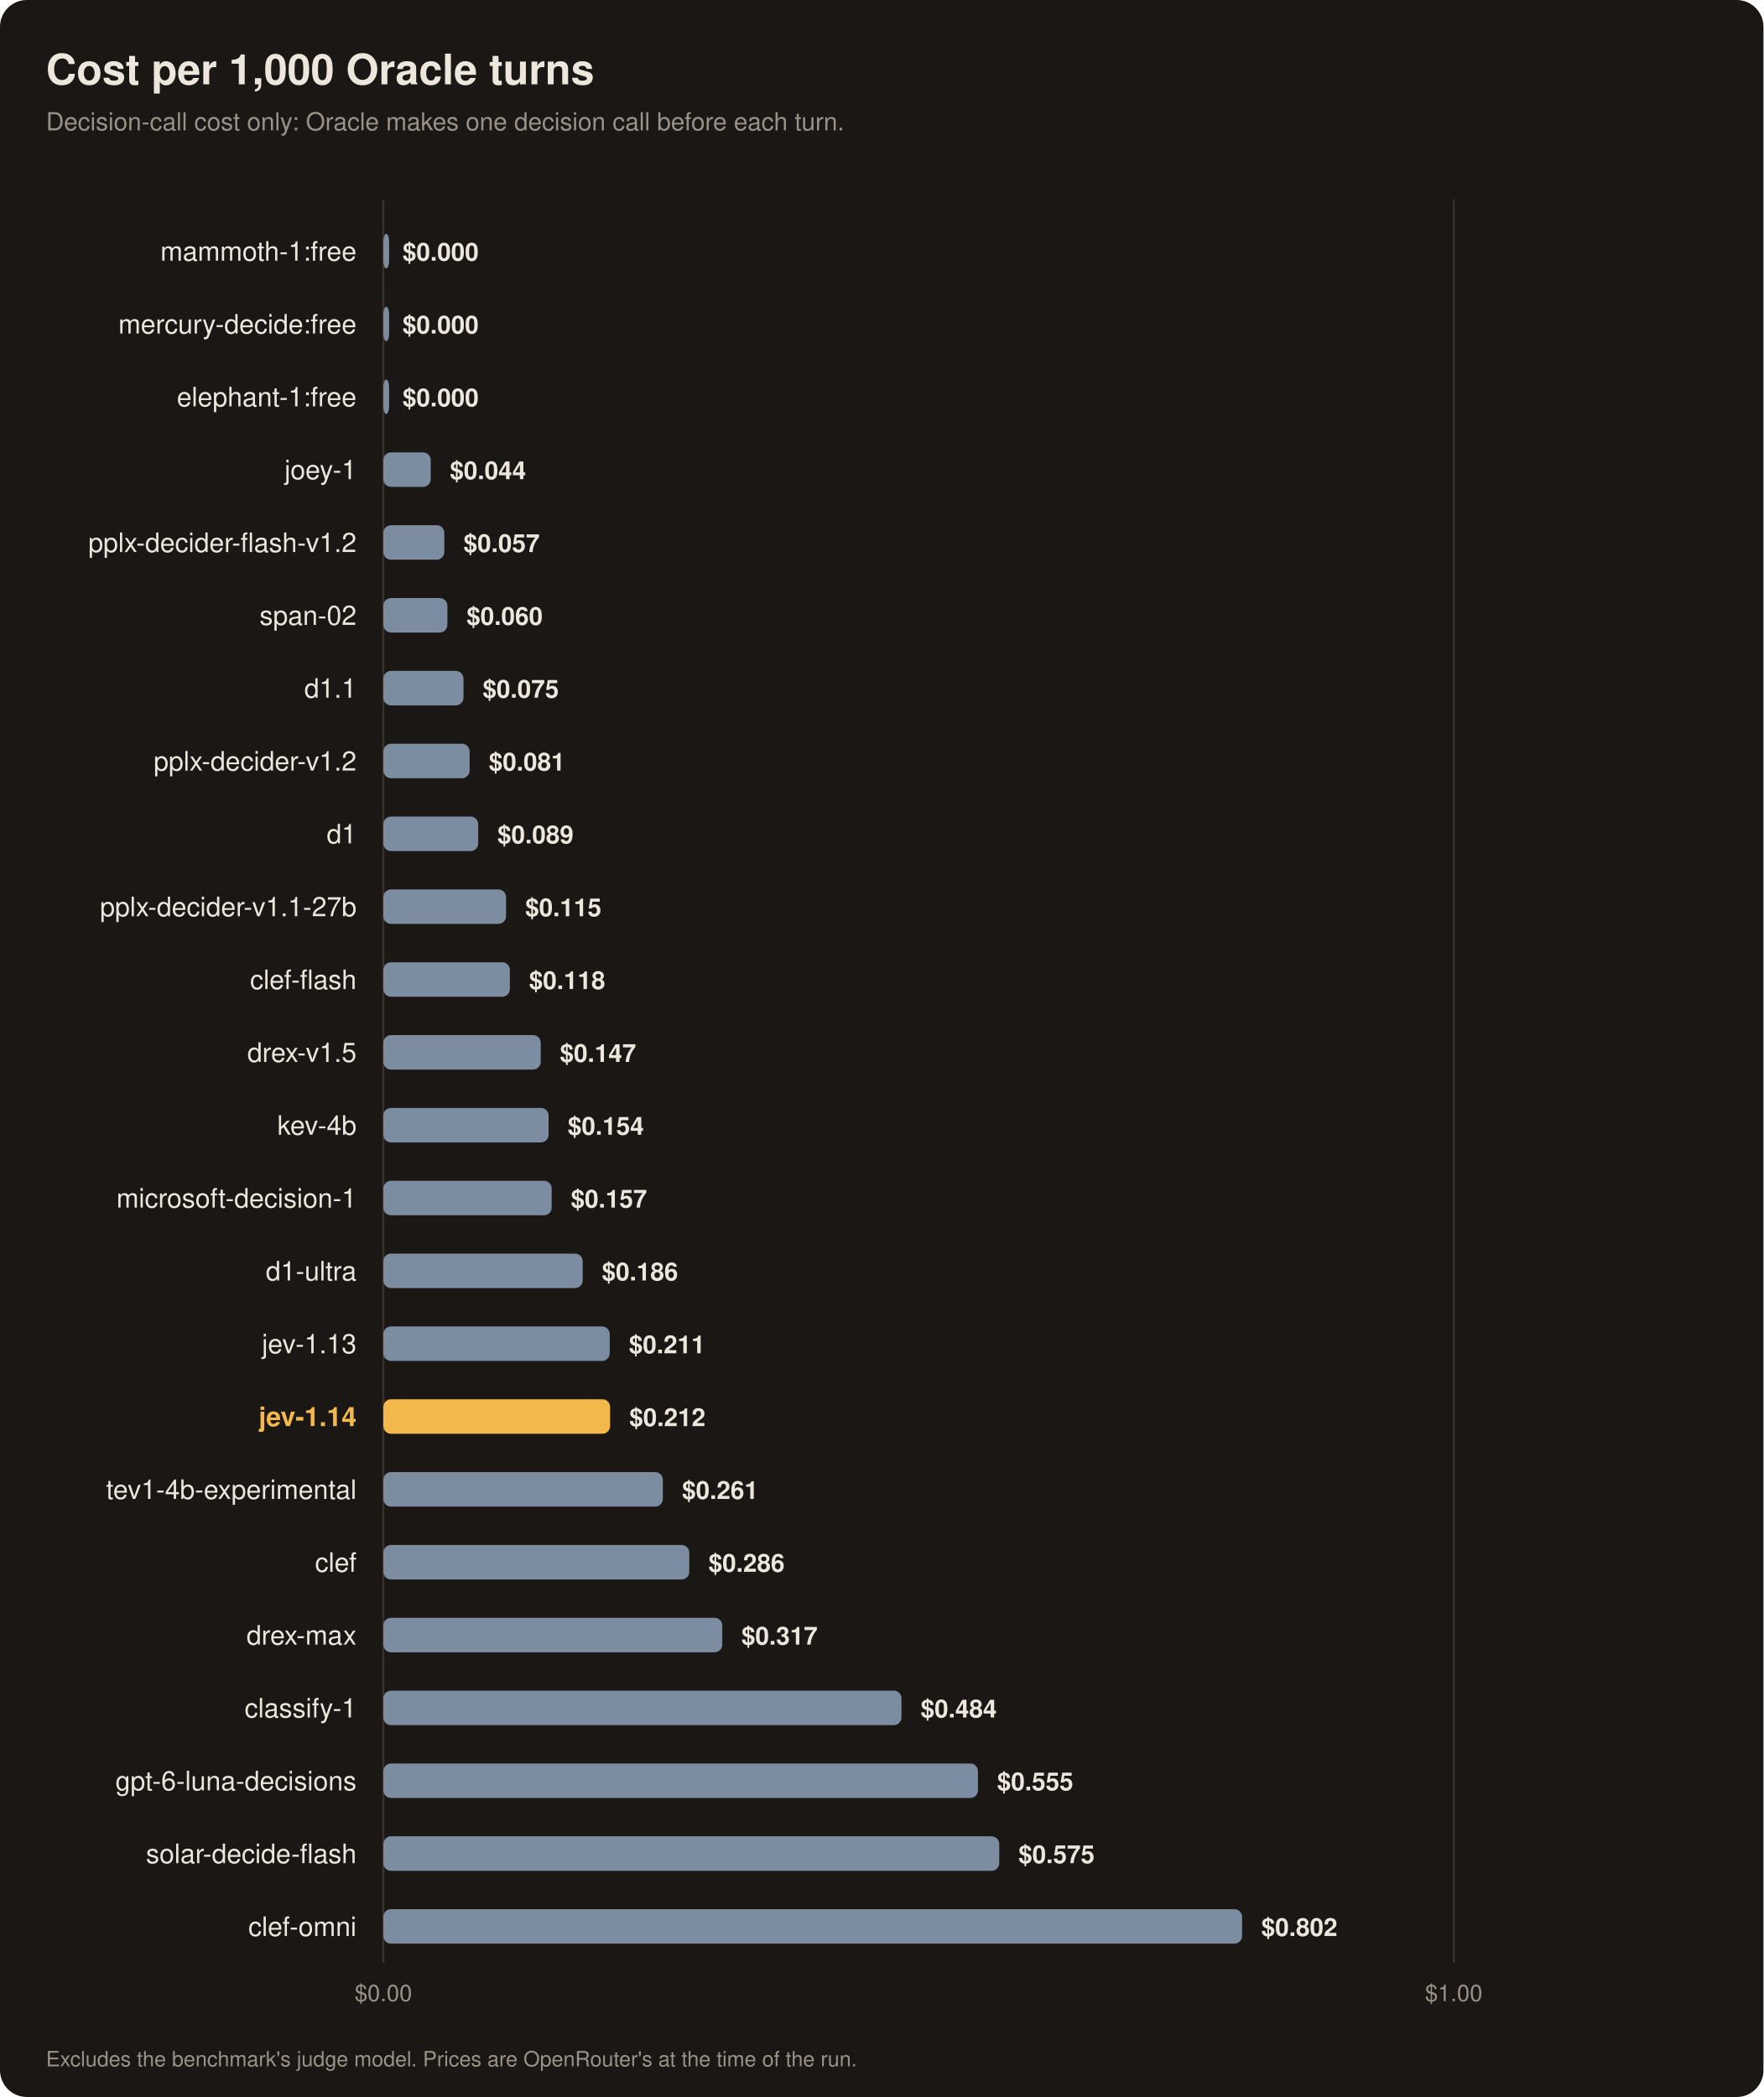
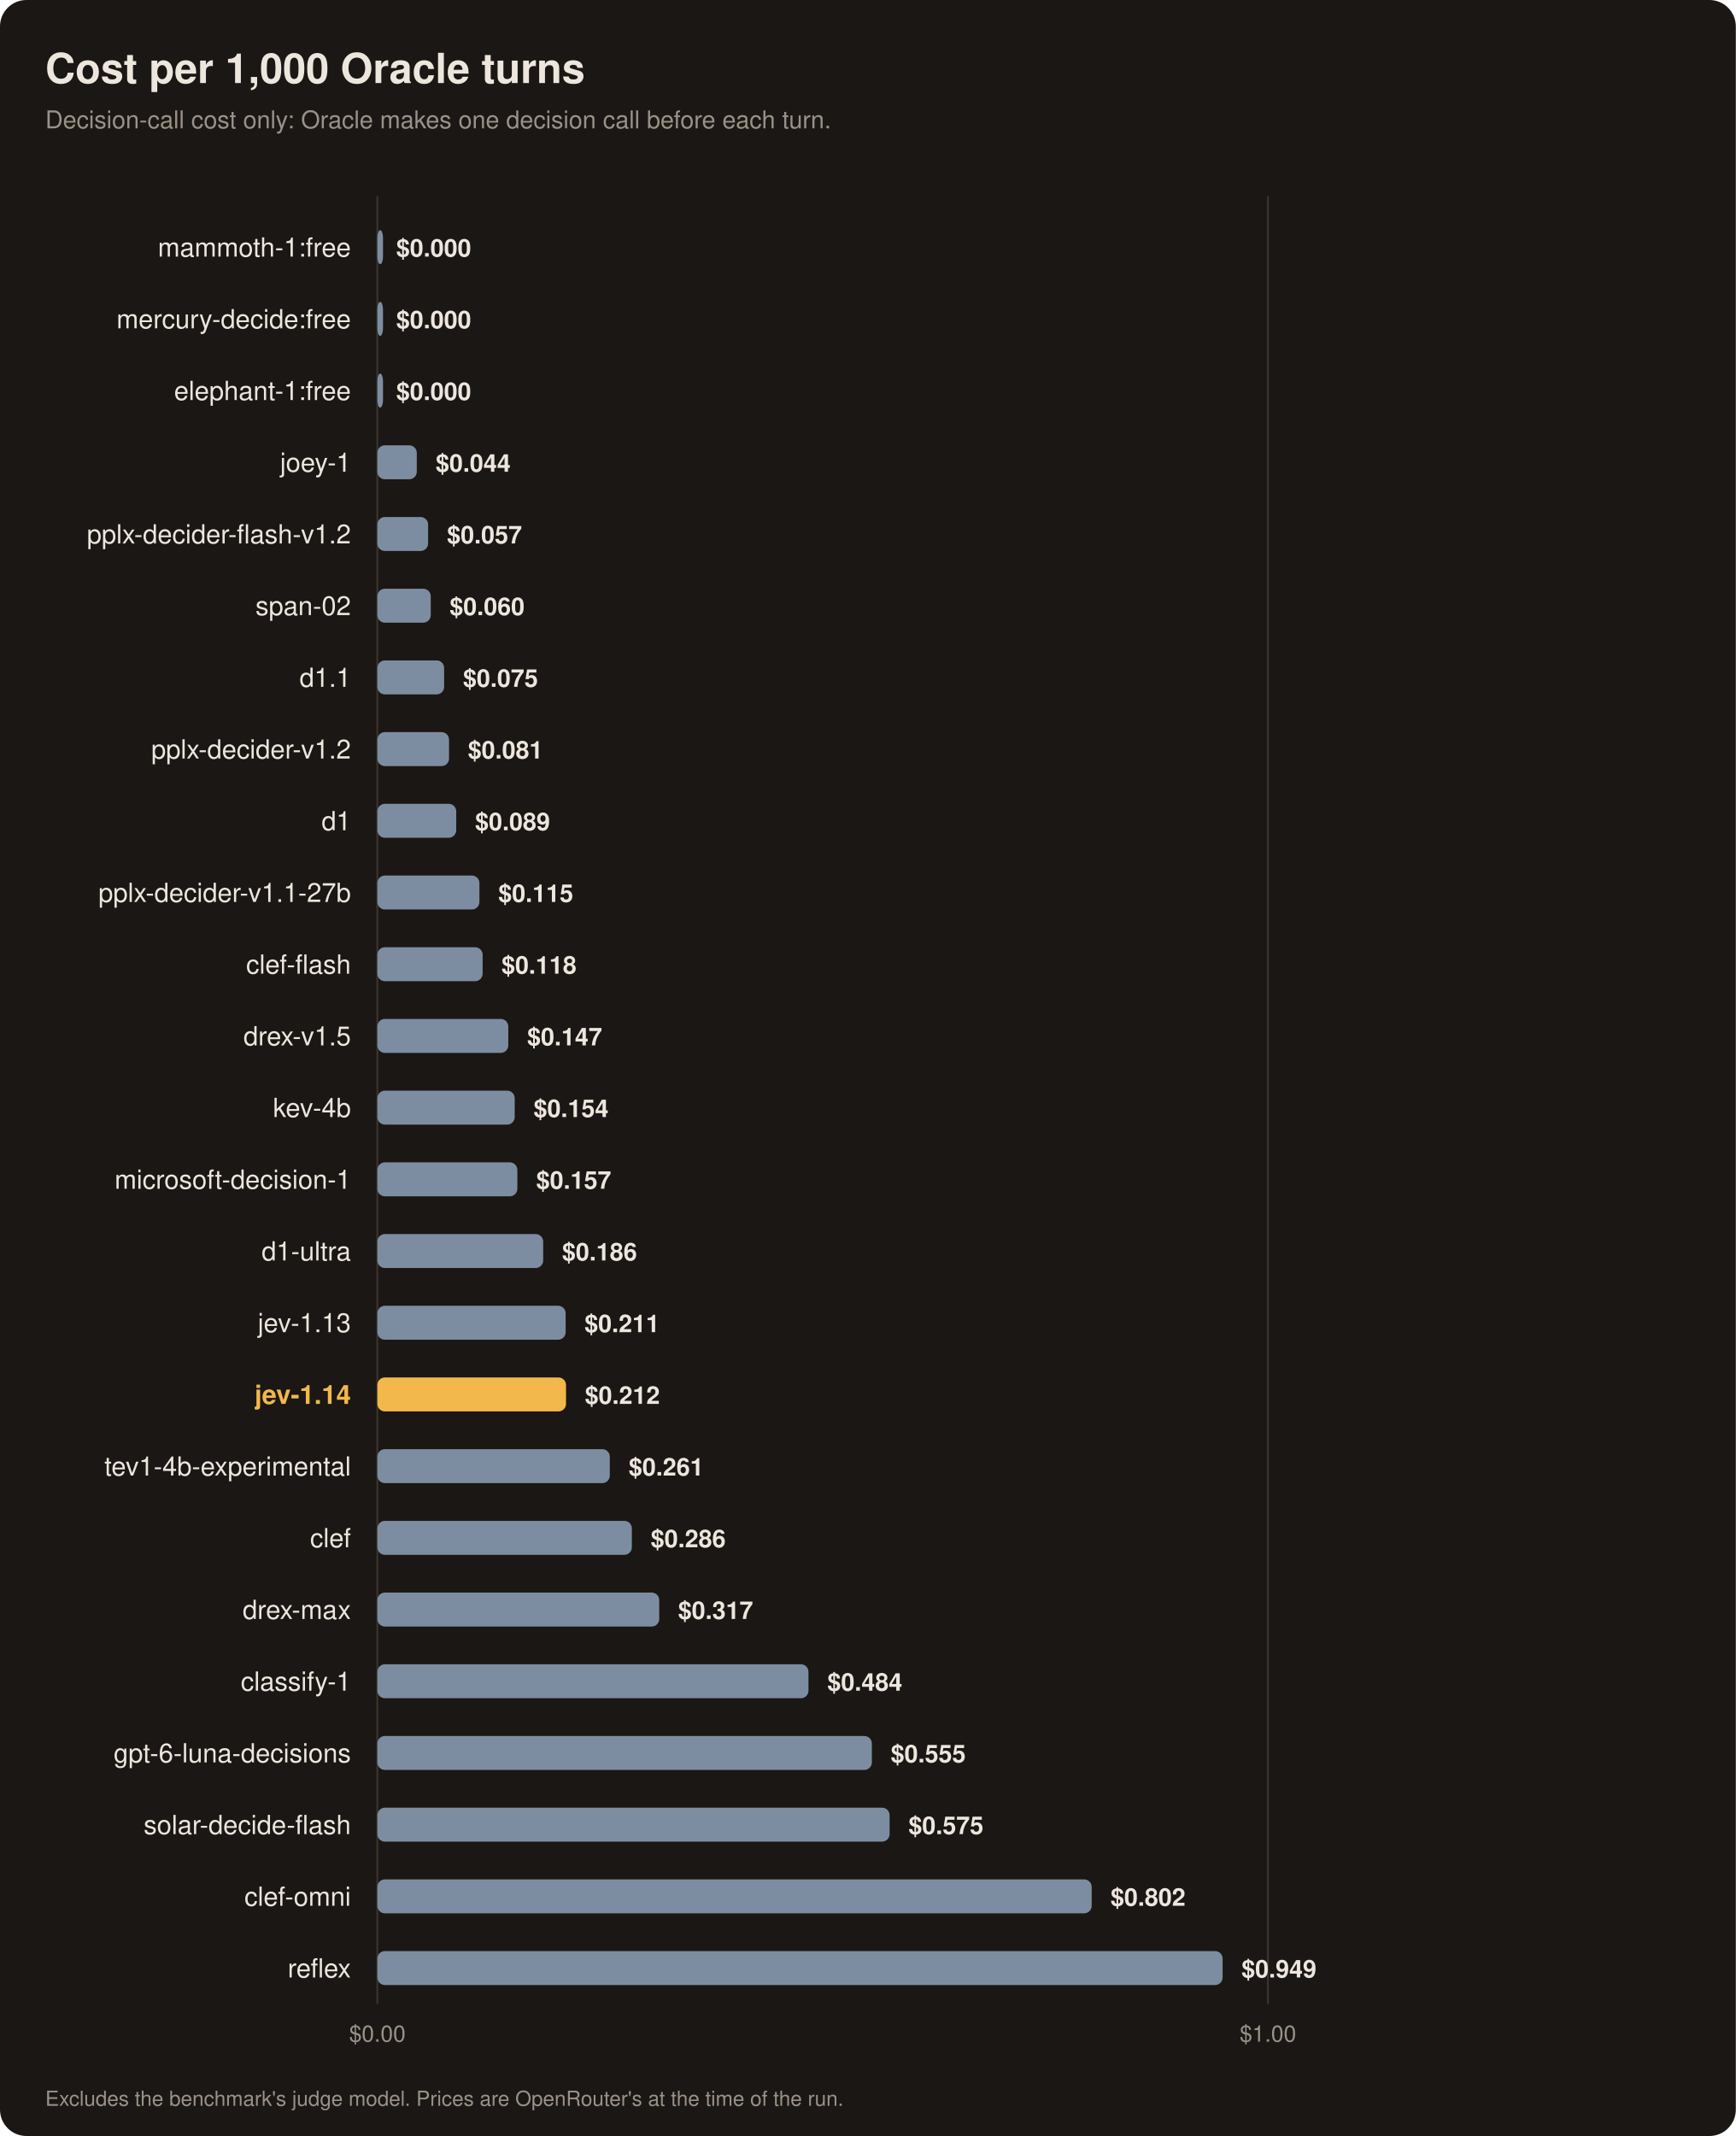
- <svg xmlns="http://www.w3.org/2000/svg" viewBox="0 0 920 1094" width="920" role="img" aria-label="Cost per 1,000 Oracle turns" font-family="-apple-system,BlinkMacSystemFont,'Segoe UI',Helvetica,Arial,sans-serif">
-   <rect width="920" height="1094" rx="14" fill="#1b1714" />
+ <svg xmlns="http://www.w3.org/2000/svg" viewBox="0 0 920 1132" width="920" role="img" aria-label="Cost per 1,000 Oracle turns" font-family="-apple-system,BlinkMacSystemFont,'Segoe UI',Helvetica,Arial,sans-serif">
+   <rect width="920" height="1132" rx="14" fill="#1b1714" />
  <text x="24.0" y="44.0" font-size="22" font-weight="700" fill="#ece6dd" text-anchor="start">Cost per 1,000 Oracle turns</text>
  <text x="24.0" y="68.0" font-size="13" font-weight="400" fill="#9a9288" text-anchor="start">Decision-call cost only: Oracle makes one decision call before each turn.</text>
-   <line x1="200.0" y1="104.0" x2="200.0" y2="1024.0" stroke="#3a332c" stroke-width="1.0" />
-   <text x="200.0" y="1044.0" font-size="12" font-weight="400" fill="#9a9288" text-anchor="middle">$0.00</text>
-   <line x1="758.4" y1="104.0" x2="758.4" y2="1024.0" stroke="#3a332c" stroke-width="1.0" />
-   <text x="758.4" y="1044.0" font-size="12" font-weight="400" fill="#9a9288" text-anchor="middle">$1.00</text>
+   <line x1="200.0" y1="104.0" x2="200.0" y2="1062.0" stroke="#3a332c" stroke-width="1.0" />
+   <text x="200.0" y="1082.0" font-size="12" font-weight="400" fill="#9a9288" text-anchor="middle">$0.00</text>
+   <line x1="672.0" y1="104.0" x2="672.0" y2="1062.0" stroke="#3a332c" stroke-width="1.0" />
+   <text x="672.0" y="1082.0" font-size="12" font-weight="400" fill="#9a9288" text-anchor="middle">$1.00</text>
  <text x="186.0" y="136.0" font-size="14" font-weight="500" fill="#ece6dd" text-anchor="end">mammoth-1:free</text>
  <rect x="200.0" y="122.0" width="3.0" height="18.0" rx="4.0" fill="#7d8da1" />
  <text x="210.0" y="136.0" font-size="13" font-weight="600" fill="#ece6dd" text-anchor="start">$0.000</text>
  <text x="186.0" y="174.0" font-size="14" font-weight="500" fill="#ece6dd" text-anchor="end">mercury-decide:free</text>
  <rect x="200.0" y="160.0" width="3.0" height="18.0" rx="4.0" fill="#7d8da1" />
  <text x="210.0" y="174.0" font-size="13" font-weight="600" fill="#ece6dd" text-anchor="start">$0.000</text>
  <text x="186.0" y="212.0" font-size="14" font-weight="500" fill="#ece6dd" text-anchor="end">elephant-1:free</text>
  <rect x="200.0" y="198.0" width="3.0" height="18.0" rx="4.0" fill="#7d8da1" />
  <text x="210.0" y="212.0" font-size="13" font-weight="600" fill="#ece6dd" text-anchor="start">$0.000</text>
  <text x="186.0" y="250.0" font-size="14" font-weight="500" fill="#ece6dd" text-anchor="end">joey-1</text>
-   <rect x="200.0" y="236.0" width="24.7" height="18.0" rx="4.0" fill="#7d8da1" />
-   <text x="234.7" y="250.0" font-size="13" font-weight="600" fill="#ece6dd" text-anchor="start">$0.044</text>
+   <rect x="200.0" y="236.0" width="20.9" height="18.0" rx="4.0" fill="#7d8da1" />
+   <text x="230.9" y="250.0" font-size="13" font-weight="600" fill="#ece6dd" text-anchor="start">$0.044</text>
  <text x="186.0" y="288.0" font-size="14" font-weight="500" fill="#ece6dd" text-anchor="end">pplx-decider-flash-v1.2</text>
-   <rect x="200.0" y="274.0" width="31.8" height="18.0" rx="4.0" fill="#7d8da1" />
-   <text x="241.8" y="288.0" font-size="13" font-weight="600" fill="#ece6dd" text-anchor="start">$0.057</text>
+   <rect x="200.0" y="274.0" width="26.9" height="18.0" rx="4.0" fill="#7d8da1" />
+   <text x="236.9" y="288.0" font-size="13" font-weight="600" fill="#ece6dd" text-anchor="start">$0.057</text>
  <text x="186.0" y="326.0" font-size="14" font-weight="500" fill="#ece6dd" text-anchor="end">span-02</text>
-   <rect x="200.0" y="312.0" width="33.4" height="18.0" rx="4.0" fill="#7d8da1" />
-   <text x="243.4" y="326.0" font-size="13" font-weight="600" fill="#ece6dd" text-anchor="start">$0.060</text>
+   <rect x="200.0" y="312.0" width="28.3" height="18.0" rx="4.0" fill="#7d8da1" />
+   <text x="238.3" y="326.0" font-size="13" font-weight="600" fill="#ece6dd" text-anchor="start">$0.060</text>
  <text x="186.0" y="364.0" font-size="14" font-weight="500" fill="#ece6dd" text-anchor="end">d1.1</text>
-   <rect x="200.0" y="350.0" width="41.8" height="18.0" rx="4.0" fill="#7d8da1" />
-   <text x="251.8" y="364.0" font-size="13" font-weight="600" fill="#ece6dd" text-anchor="start">$0.075</text>
+   <rect x="200.0" y="350.0" width="35.4" height="18.0" rx="4.0" fill="#7d8da1" />
+   <text x="245.4" y="364.0" font-size="13" font-weight="600" fill="#ece6dd" text-anchor="start">$0.075</text>
  <text x="186.0" y="402.0" font-size="14" font-weight="500" fill="#ece6dd" text-anchor="end">pplx-decider-v1.2</text>
-   <rect x="200.0" y="388.0" width="45.0" height="18.0" rx="4.0" fill="#7d8da1" />
-   <text x="255.0" y="402.0" font-size="13" font-weight="600" fill="#ece6dd" text-anchor="start">$0.081</text>
+   <rect x="200.0" y="388.0" width="38.0" height="18.0" rx="4.0" fill="#7d8da1" />
+   <text x="248.0" y="402.0" font-size="13" font-weight="600" fill="#ece6dd" text-anchor="start">$0.081</text>
  <text x="186.0" y="440.0" font-size="14" font-weight="500" fill="#ece6dd" text-anchor="end">d1</text>
-   <rect x="200.0" y="426.0" width="49.5" height="18.0" rx="4.0" fill="#7d8da1" />
-   <text x="259.5" y="440.0" font-size="13" font-weight="600" fill="#ece6dd" text-anchor="start">$0.089</text>
+   <rect x="200.0" y="426.0" width="41.8" height="18.0" rx="4.0" fill="#7d8da1" />
+   <text x="251.8" y="440.0" font-size="13" font-weight="600" fill="#ece6dd" text-anchor="start">$0.089</text>
  <text x="186.0" y="478.0" font-size="14" font-weight="500" fill="#ece6dd" text-anchor="end">pplx-decider-v1.1-27b</text>
-   <rect x="200.0" y="464.0" width="64.0" height="18.0" rx="4.0" fill="#7d8da1" />
-   <text x="274.0" y="478.0" font-size="13" font-weight="600" fill="#ece6dd" text-anchor="start">$0.115</text>
+   <rect x="200.0" y="464.0" width="54.1" height="18.0" rx="4.0" fill="#7d8da1" />
+   <text x="264.1" y="478.0" font-size="13" font-weight="600" fill="#ece6dd" text-anchor="start">$0.115</text>
  <text x="186.0" y="516.0" font-size="14" font-weight="500" fill="#ece6dd" text-anchor="end">clef-flash</text>
-   <rect x="200.0" y="502.0" width="66.0" height="18.0" rx="4.0" fill="#7d8da1" />
-   <text x="276.0" y="516.0" font-size="13" font-weight="600" fill="#ece6dd" text-anchor="start">$0.118</text>
+   <rect x="200.0" y="502.0" width="55.8" height="18.0" rx="4.0" fill="#7d8da1" />
+   <text x="265.8" y="516.0" font-size="13" font-weight="600" fill="#ece6dd" text-anchor="start">$0.118</text>
  <text x="186.0" y="554.0" font-size="14" font-weight="500" fill="#ece6dd" text-anchor="end">drex-v1.5</text>
-   <rect x="200.0" y="540.0" width="82.1" height="18.0" rx="4.0" fill="#7d8da1" />
-   <text x="292.1" y="554.0" font-size="13" font-weight="600" fill="#ece6dd" text-anchor="start">$0.147</text>
+   <rect x="200.0" y="540.0" width="69.4" height="18.0" rx="4.0" fill="#7d8da1" />
+   <text x="279.4" y="554.0" font-size="13" font-weight="600" fill="#ece6dd" text-anchor="start">$0.147</text>
  <text x="186.0" y="592.0" font-size="14" font-weight="500" fill="#ece6dd" text-anchor="end">kev-4b</text>
-   <rect x="200.0" y="578.0" width="86.2" height="18.0" rx="4.0" fill="#7d8da1" />
-   <text x="296.2" y="592.0" font-size="13" font-weight="600" fill="#ece6dd" text-anchor="start">$0.154</text>
+   <rect x="200.0" y="578.0" width="72.8" height="18.0" rx="4.0" fill="#7d8da1" />
+   <text x="282.8" y="592.0" font-size="13" font-weight="600" fill="#ece6dd" text-anchor="start">$0.154</text>
  <text x="186.0" y="630.0" font-size="14" font-weight="500" fill="#ece6dd" text-anchor="end">microsoft-decision-1</text>
-   <rect x="200.0" y="616.0" width="87.8" height="18.0" rx="4.0" fill="#7d8da1" />
-   <text x="297.8" y="630.0" font-size="13" font-weight="600" fill="#ece6dd" text-anchor="start">$0.157</text>
+   <rect x="200.0" y="616.0" width="74.2" height="18.0" rx="4.0" fill="#7d8da1" />
+   <text x="284.2" y="630.0" font-size="13" font-weight="600" fill="#ece6dd" text-anchor="start">$0.157</text>
  <text x="186.0" y="668.0" font-size="14" font-weight="500" fill="#ece6dd" text-anchor="end">d1-ultra</text>
-   <rect x="200.0" y="654.0" width="104.0" height="18.0" rx="4.0" fill="#7d8da1" />
-   <text x="314.0" y="668.0" font-size="13" font-weight="600" fill="#ece6dd" text-anchor="start">$0.186</text>
+   <rect x="200.0" y="654.0" width="87.9" height="18.0" rx="4.0" fill="#7d8da1" />
+   <text x="297.9" y="668.0" font-size="13" font-weight="600" fill="#ece6dd" text-anchor="start">$0.186</text>
  <text x="186.0" y="706.0" font-size="14" font-weight="500" fill="#ece6dd" text-anchor="end">jev-1.13</text>
-   <rect x="200.0" y="692.0" width="118.1" height="18.0" rx="4.0" fill="#7d8da1" />
-   <text x="328.1" y="706.0" font-size="13" font-weight="600" fill="#ece6dd" text-anchor="start">$0.211</text>
+   <rect x="200.0" y="692.0" width="99.8" height="18.0" rx="4.0" fill="#7d8da1" />
+   <text x="309.8" y="706.0" font-size="13" font-weight="600" fill="#ece6dd" text-anchor="start">$0.211</text>
  <text x="186.0" y="744.0" font-size="14" font-weight="700" fill="#f2b84b" text-anchor="end">jev-1.14</text>
-   <rect x="200.0" y="730.0" width="118.3" height="18.0" rx="4.0" fill="#f2b84b" />
-   <text x="328.3" y="744.0" font-size="13" font-weight="600" fill="#ece6dd" text-anchor="start">$0.212</text>
+   <rect x="200.0" y="730.0" width="100.0" height="18.0" rx="4.0" fill="#f2b84b" />
+   <text x="310.0" y="744.0" font-size="13" font-weight="600" fill="#ece6dd" text-anchor="start">$0.212</text>
  <text x="186.0" y="782.0" font-size="14" font-weight="500" fill="#ece6dd" text-anchor="end">tev1-4b-experimental</text>
-   <rect x="200.0" y="768.0" width="145.8" height="18.0" rx="4.0" fill="#7d8da1" />
-   <text x="355.8" y="782.0" font-size="13" font-weight="600" fill="#ece6dd" text-anchor="start">$0.261</text>
+   <rect x="200.0" y="768.0" width="123.2" height="18.0" rx="4.0" fill="#7d8da1" />
+   <text x="333.2" y="782.0" font-size="13" font-weight="600" fill="#ece6dd" text-anchor="start">$0.261</text>
  <text x="186.0" y="820.0" font-size="14" font-weight="500" fill="#ece6dd" text-anchor="end">clef</text>
-   <rect x="200.0" y="806.0" width="159.6" height="18.0" rx="4.0" fill="#7d8da1" />
-   <text x="369.6" y="820.0" font-size="13" font-weight="600" fill="#ece6dd" text-anchor="start">$0.286</text>
+   <rect x="200.0" y="806.0" width="134.9" height="18.0" rx="4.0" fill="#7d8da1" />
+   <text x="344.9" y="820.0" font-size="13" font-weight="600" fill="#ece6dd" text-anchor="start">$0.286</text>
  <text x="186.0" y="858.0" font-size="14" font-weight="500" fill="#ece6dd" text-anchor="end">drex-max</text>
-   <rect x="200.0" y="844.0" width="176.8" height="18.0" rx="4.0" fill="#7d8da1" />
-   <text x="386.8" y="858.0" font-size="13" font-weight="600" fill="#ece6dd" text-anchor="start">$0.317</text>
+   <rect x="200.0" y="844.0" width="149.4" height="18.0" rx="4.0" fill="#7d8da1" />
+   <text x="359.4" y="858.0" font-size="13" font-weight="600" fill="#ece6dd" text-anchor="start">$0.317</text>
  <text x="186.0" y="896.0" font-size="14" font-weight="500" fill="#ece6dd" text-anchor="end">classify-1</text>
-   <rect x="200.0" y="882.0" width="270.3" height="18.0" rx="4.0" fill="#7d8da1" />
-   <text x="480.3" y="896.0" font-size="13" font-weight="600" fill="#ece6dd" text-anchor="start">$0.484</text>
+   <rect x="200.0" y="882.0" width="228.5" height="18.0" rx="4.0" fill="#7d8da1" />
+   <text x="438.5" y="896.0" font-size="13" font-weight="600" fill="#ece6dd" text-anchor="start">$0.484</text>
  <text x="186.0" y="934.0" font-size="14" font-weight="500" fill="#ece6dd" text-anchor="end">gpt-6-luna-decisions</text>
-   <rect x="200.0" y="920.0" width="310.2" height="18.0" rx="4.0" fill="#7d8da1" />
-   <text x="520.2" y="934.0" font-size="13" font-weight="600" fill="#ece6dd" text-anchor="start">$0.555</text>
+   <rect x="200.0" y="920.0" width="262.1" height="18.0" rx="4.0" fill="#7d8da1" />
+   <text x="472.1" y="934.0" font-size="13" font-weight="600" fill="#ece6dd" text-anchor="start">$0.555</text>
  <text x="186.0" y="972.0" font-size="14" font-weight="500" fill="#ece6dd" text-anchor="end">solar-decide-flash</text>
-   <rect x="200.0" y="958.0" width="321.3" height="18.0" rx="4.0" fill="#7d8da1" />
-   <text x="531.3" y="972.0" font-size="13" font-weight="600" fill="#ece6dd" text-anchor="start">$0.575</text>
+   <rect x="200.0" y="958.0" width="271.5" height="18.0" rx="4.0" fill="#7d8da1" />
+   <text x="481.5" y="972.0" font-size="13" font-weight="600" fill="#ece6dd" text-anchor="start">$0.575</text>
  <text x="186.0" y="1010.0" font-size="14" font-weight="500" fill="#ece6dd" text-anchor="end">clef-omni</text>
-   <rect x="200.0" y="996.0" width="448.0" height="18.0" rx="4.0" fill="#7d8da1" />
-   <text x="658.0" y="1010.0" font-size="13" font-weight="600" fill="#ece6dd" text-anchor="start">$0.802</text>
-   <text x="24.0" y="1078.0" font-size="11" font-weight="400" fill="#9a9288" text-anchor="start">Excludes the benchmark's judge model. Prices are OpenRouter's at the time of the run.</text>
+   <rect x="200.0" y="996.0" width="378.6" height="18.0" rx="4.0" fill="#7d8da1" />
+   <text x="588.6" y="1010.0" font-size="13" font-weight="600" fill="#ece6dd" text-anchor="start">$0.802</text>
+   <text x="186.0" y="1048.0" font-size="14" font-weight="500" fill="#ece6dd" text-anchor="end">reflex</text>
+   <rect x="200.0" y="1034.0" width="448.0" height="18.0" rx="4.0" fill="#7d8da1" />
+   <text x="658.0" y="1048.0" font-size="13" font-weight="600" fill="#ece6dd" text-anchor="start">$0.949</text>
+   <text x="24.0" y="1116.0" font-size="11" font-weight="400" fill="#9a9288" text-anchor="start">Excludes the benchmark's judge model. Prices are OpenRouter's at the time of the run.</text>
</svg>
